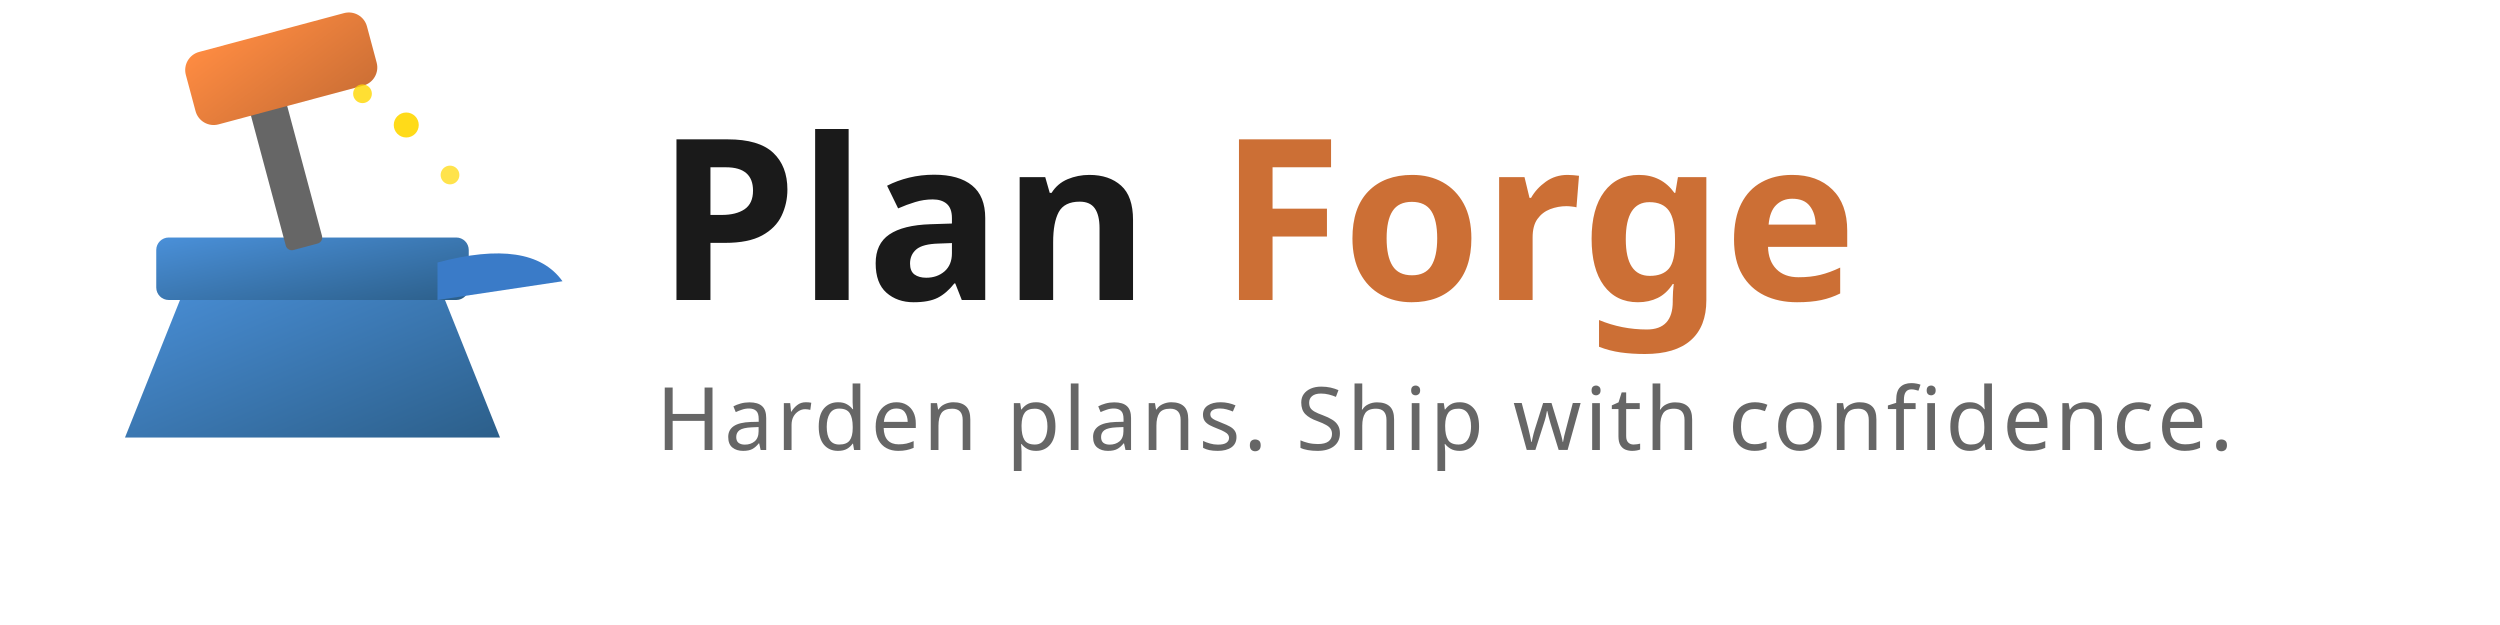
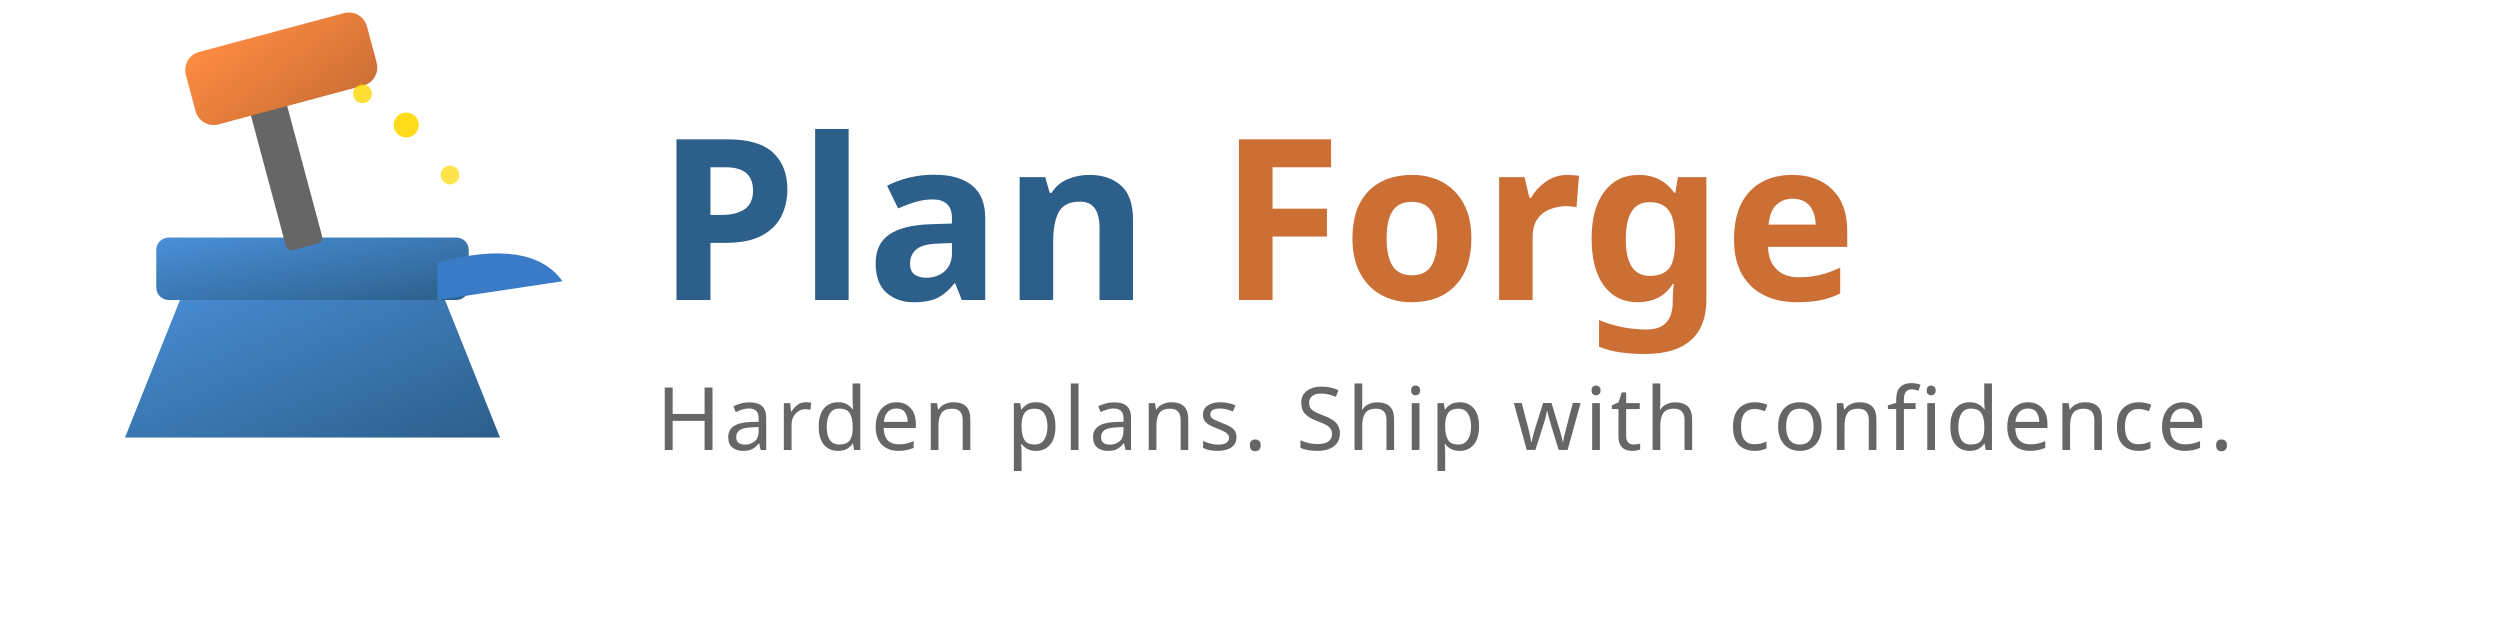
<svg xmlns="http://www.w3.org/2000/svg" viewBox="0 0 400 100" width="400" height="100">
  <defs>
    <linearGradient id="anvilGrad" x1="0%" y1="0%" x2="100%" y2="100%">
      <stop offset="0%" style="stop-color:#4A90D9;stop-opacity:1" />
      <stop offset="100%" style="stop-color:#2C5F8A;stop-opacity:1" />
    </linearGradient>
    <linearGradient id="hammerGrad" x1="0%" y1="0%" x2="100%" y2="100%">
      <stop offset="0%" style="stop-color:#FF8C42;stop-opacity:1" />
      <stop offset="100%" style="stop-color:#CC6F35;stop-opacity:1" />
    </linearGradient>
  </defs>
  <path d="M20,70 L30,45 L70,45 L80,70 Z" fill="url(#anvilGrad)" />
  <rect x="25" y="38" width="50" height="10" rx="2" fill="url(#anvilGrad)" />
  <path d="M70,42 Q85,38 90,45 L70,48 Z" fill="#3A7BC8" />
  <rect x="42" y="10" width="6" height="30" rx="1" fill="#666" transform="rotate(-15, 45, 25)" />
  <rect x="30" y="5" width="30" height="12" rx="3" fill="url(#hammerGrad)" transform="rotate(-15, 45, 11)" />
  <circle cx="65" cy="20" r="2" fill="#FFD700" opacity="0.9" />
  <circle cx="72" cy="28" r="1.5" fill="#FFD700" opacity="0.7" />
  <circle cx="58" cy="15" r="1.5" fill="#FFD700" opacity="0.8" />
-   <text x="105" y="48" font-family="'Segoe UI', system-ui, -apple-system, sans-serif" font-size="36" font-weight="700" fill="#1A1A1A">
+   <text x="105" y="48" font-family="'Segoe UI', system-ui, -apple-system, sans-serif" font-size="36" font-weight="700" fill="#2C5F8A">
    Plan
  </text>
  <text x="195" y="48" font-family="'Segoe UI', system-ui, -apple-system, sans-serif" font-size="36" font-weight="700" fill="#CC6F35">
    Forge
  </text>
  <text x="105" y="72" font-family="'Segoe UI', system-ui, -apple-system, sans-serif" font-size="14" font-weight="400" fill="#666" letter-spacing="0.5">
    Harden plans. Ship with confidence.
  </text>
</svg>
